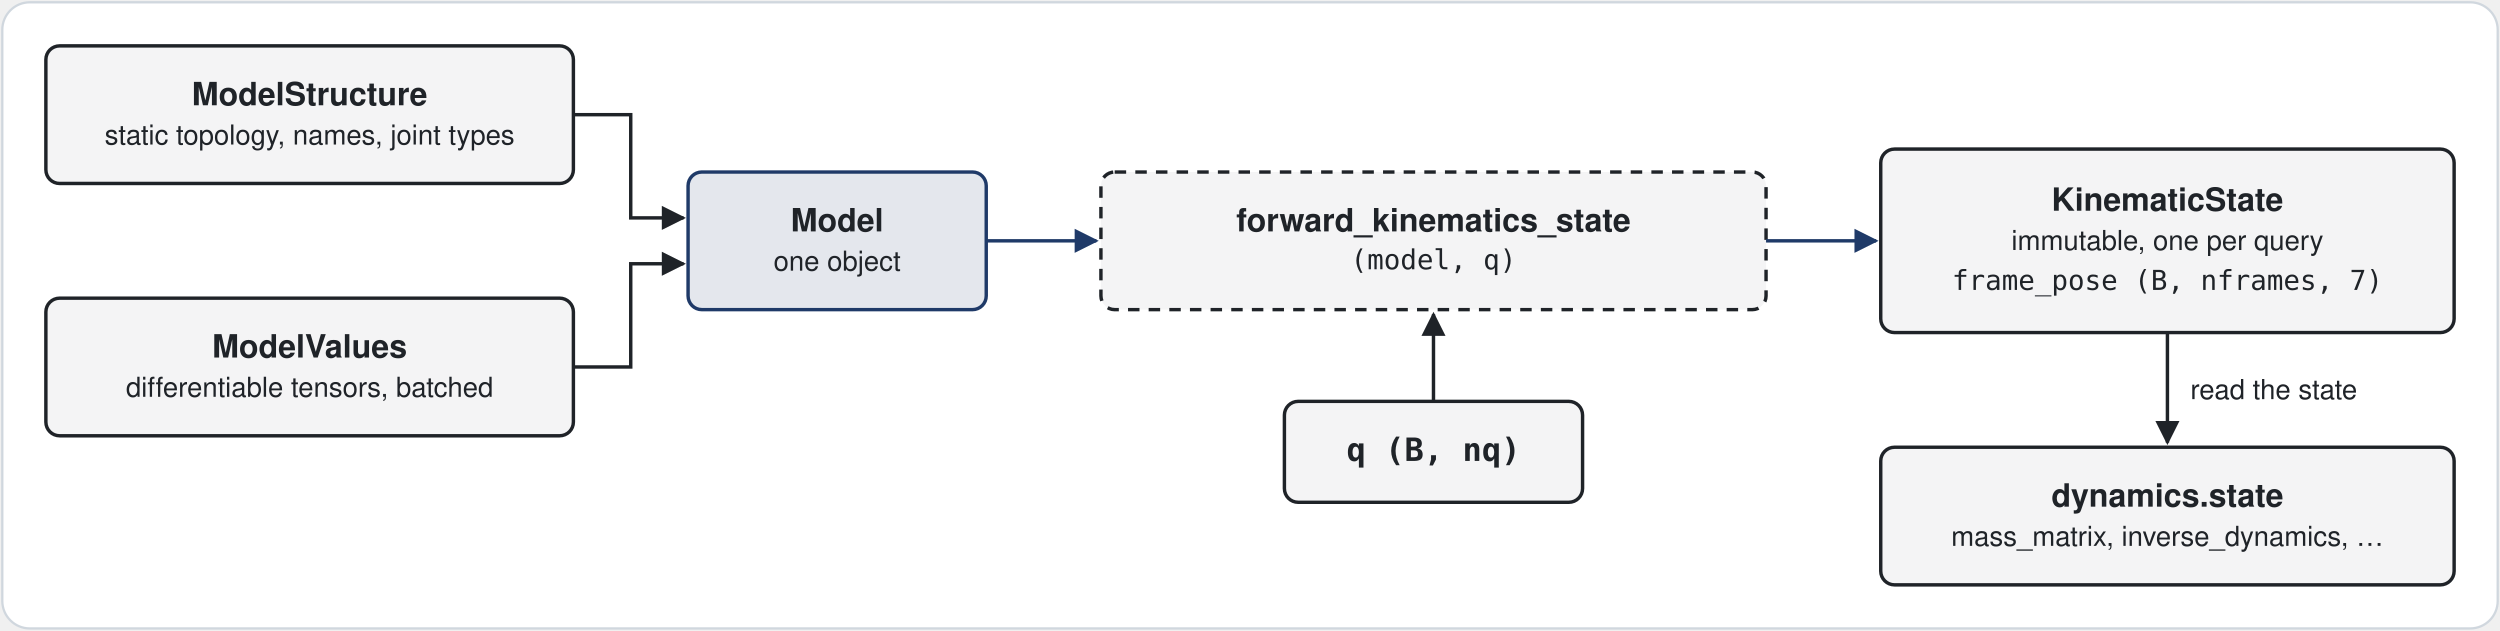
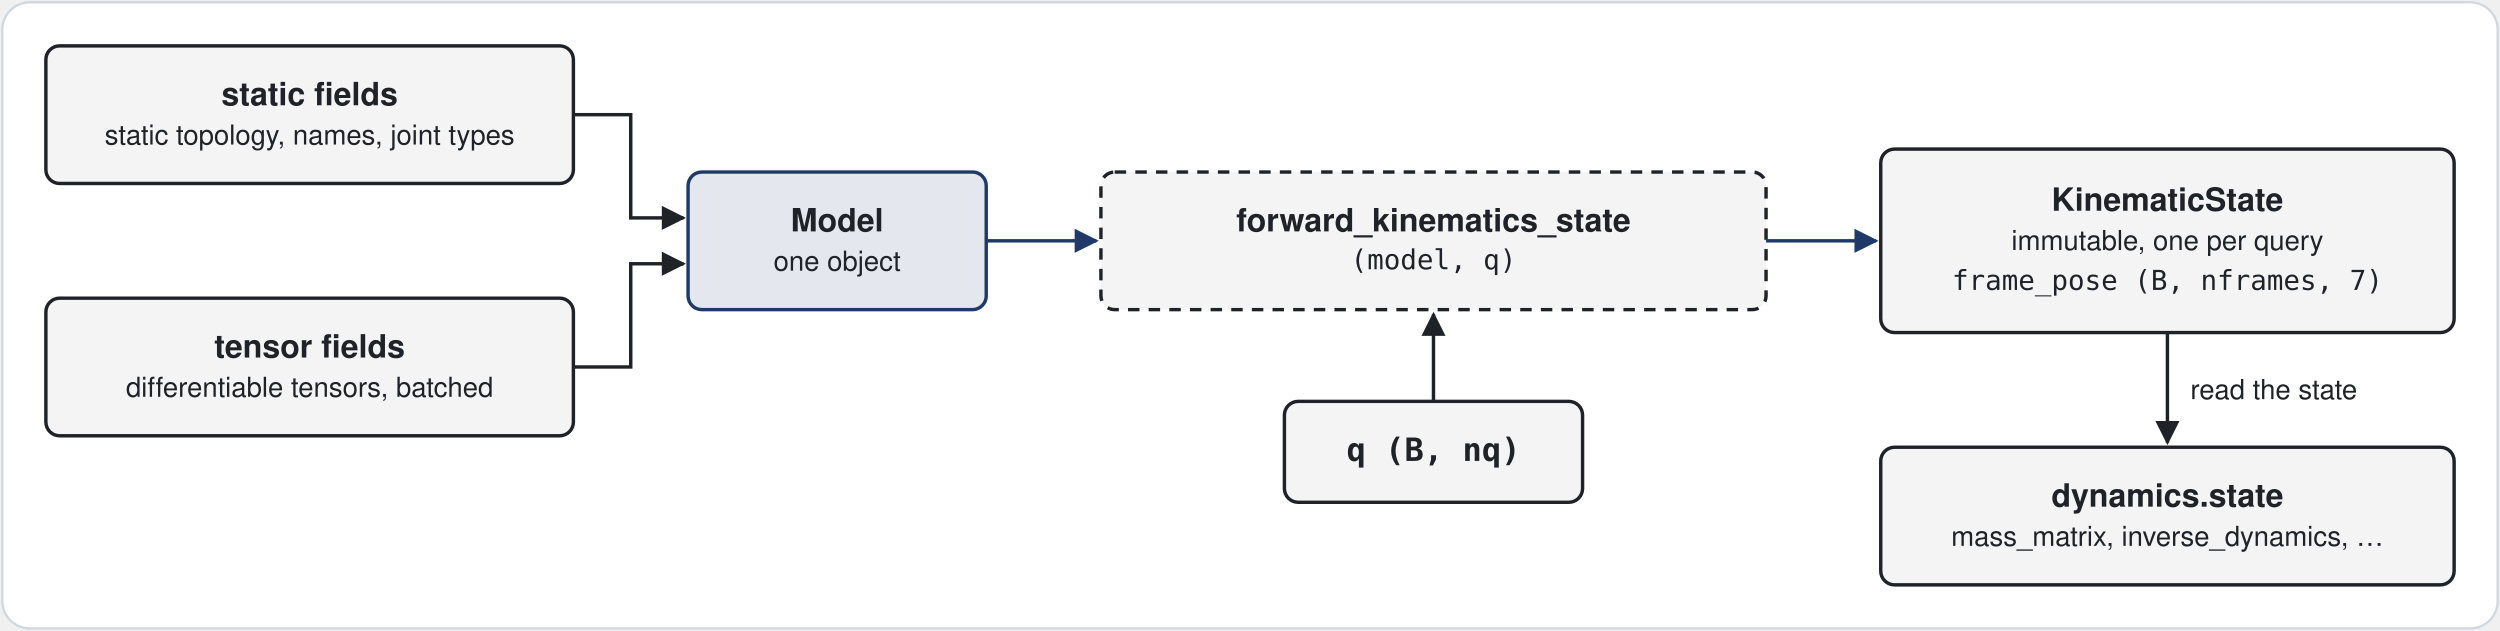
<svg xmlns="http://www.w3.org/2000/svg" viewBox="0 0 1090 275" width="1090" height="275" style="color:#1f2328">
  <defs>
    <marker id="a" viewBox="0 0 10 10" refX="9" refY="5" markerWidth="7" markerHeight="7" orient="auto">
      <path d="M0,0 L10,5 L0,10 z" fill="currentColor" />
    </marker>
    <marker id="ah" viewBox="0 0 10 10" refX="9" refY="5" markerWidth="7" markerHeight="7" orient="auto">
      <path d="M0,0 L10,5 L0,10 z" fill="#1f3a68" />
    </marker>
  </defs>
  <rect x="1" y="1" width="1088" height="273" rx="12" fill="#ffffff" stroke="#d0d7de" stroke-width="1" />
  <rect x="20" y="20" width="230" height="60" rx="6" fill="currentColor" fill-opacity="0.05" stroke="currentColor" stroke-width="1.5" />
-   <text x="135.0" y="41.0" font-size="14" text-anchor="middle" fill="currentColor" font-family="Helvetica, Arial, sans-serif" font-weight="600" dominant-baseline="middle">ModelStructure</text>
+   <text x="135.0" y="41.0" font-size="14" text-anchor="middle" fill="currentColor" font-family="Helvetica, Arial, sans-serif" font-weight="600" dominant-baseline="middle">static fields</text>
  <text x="135.0" y="59.0" font-size="12" text-anchor="middle" fill="currentColor" font-family="Helvetica, Arial, sans-serif" dominant-baseline="middle">static topology, names, joint types</text>
  <rect x="20" y="130" width="230" height="60" rx="6" fill="currentColor" fill-opacity="0.05" stroke="currentColor" stroke-width="1.5" />
-   <text x="135.0" y="151.0" font-size="14" text-anchor="middle" fill="currentColor" font-family="Helvetica, Arial, sans-serif" font-weight="600" dominant-baseline="middle">ModelValues</text>
+   <text x="135.0" y="151.0" font-size="14" text-anchor="middle" fill="currentColor" font-family="Helvetica, Arial, sans-serif" font-weight="600" dominant-baseline="middle">tensor fields</text>
  <text x="135.0" y="169.0" font-size="12" text-anchor="middle" fill="currentColor" font-family="Helvetica, Arial, sans-serif" dominant-baseline="middle">differentiable tensors, batched</text>
  <rect x="300" y="75" width="130" height="60" rx="6" fill="#1f3a68" fill-opacity="0.12" stroke="#1f3a68" stroke-width="1.5" />
  <text x="365.0" y="96.0" font-size="14" text-anchor="middle" fill="currentColor" font-family="Helvetica, Arial, sans-serif" font-weight="600" dominant-baseline="middle">Model</text>
  <text x="365.0" y="114.0" font-size="12" text-anchor="middle" fill="currentColor" font-family="Helvetica, Arial, sans-serif" dominant-baseline="middle">one object</text>
  <polyline points="250,50 275,50 275,95 298,95" fill="none" stroke="currentColor" stroke-width="1.5" marker-end="url(#a)" />
  <polyline points="250,160 275,160 275,115 298,115" fill="none" stroke="currentColor" stroke-width="1.5" marker-end="url(#a)" />
  <rect x="480" y="75" width="290" height="60" rx="6" fill="currentColor" fill-opacity="0.05" stroke="currentColor" stroke-width="1.5" stroke-dasharray="5 4" />
  <text x="625.0" y="96.0" font-size="14" text-anchor="middle" fill="currentColor" font-family="Helvetica, Arial, sans-serif" font-weight="600" dominant-baseline="middle">forward_kinematics_state</text>
  <text x="625.0" y="114.0" font-size="12" text-anchor="middle" fill="currentColor" font-family="Menlo, Consolas, DejaVu Sans Mono, monospace" dominant-baseline="middle">(model, q)</text>
  <rect x="560" y="175" width="130" height="44" rx="6" fill="currentColor" fill-opacity="0.05" stroke="currentColor" stroke-width="1.5" />
  <text x="625.0" y="197.0" font-size="14" text-anchor="middle" fill="currentColor" font-family="Menlo, Consolas, DejaVu Sans Mono, monospace" font-weight="600" dominant-baseline="middle">q (B, nq)</text>
  <polyline points="625,175 625,137" fill="none" stroke="currentColor" stroke-width="1.5" marker-end="url(#a)" />
  <polyline points="430,105 478,105" fill="none" stroke="#1f3a68" stroke-width="1.5" marker-end="url(#ah)" />
  <rect x="820" y="65" width="250" height="80" rx="6" fill="currentColor" fill-opacity="0.05" stroke="currentColor" stroke-width="1.5" />
  <text x="945.0" y="87.0" font-size="14" text-anchor="middle" fill="currentColor" font-family="Helvetica, Arial, sans-serif" font-weight="600" dominant-baseline="middle">KinematicState</text>
  <text x="945.0" y="105.0" font-size="12" text-anchor="middle" fill="currentColor" font-family="Helvetica, Arial, sans-serif" dominant-baseline="middle">immutable, one per query</text>
  <text x="945.0" y="123.0" font-size="12" text-anchor="middle" fill="currentColor" font-family="Menlo, Consolas, DejaVu Sans Mono, monospace" dominant-baseline="middle">frame_pose (B, nframes, 7)</text>
  <polyline points="770,105 818,105" fill="none" stroke="#1f3a68" stroke-width="1.5" marker-end="url(#ah)" />
  <rect x="820" y="195" width="250" height="60" rx="6" fill="currentColor" fill-opacity="0.05" stroke="currentColor" stroke-width="1.5" />
  <text x="945.0" y="216.0" font-size="14" text-anchor="middle" fill="currentColor" font-family="Helvetica, Arial, sans-serif" font-weight="600" dominant-baseline="middle">dynamics.state</text>
  <text x="945.0" y="234.0" font-size="12" text-anchor="middle" fill="currentColor" font-family="Helvetica, Arial, sans-serif" dominant-baseline="middle">mass_matrix, inverse_dynamics, …</text>
  <polyline points="945,145 945,193" fill="none" stroke="currentColor" stroke-width="1.5" marker-end="url(#a)" />
  <text x="955" y="170" font-size="12" text-anchor="start" fill="currentColor" font-family="Helvetica, Arial, sans-serif" dominant-baseline="middle">read the state</text>
</svg>
